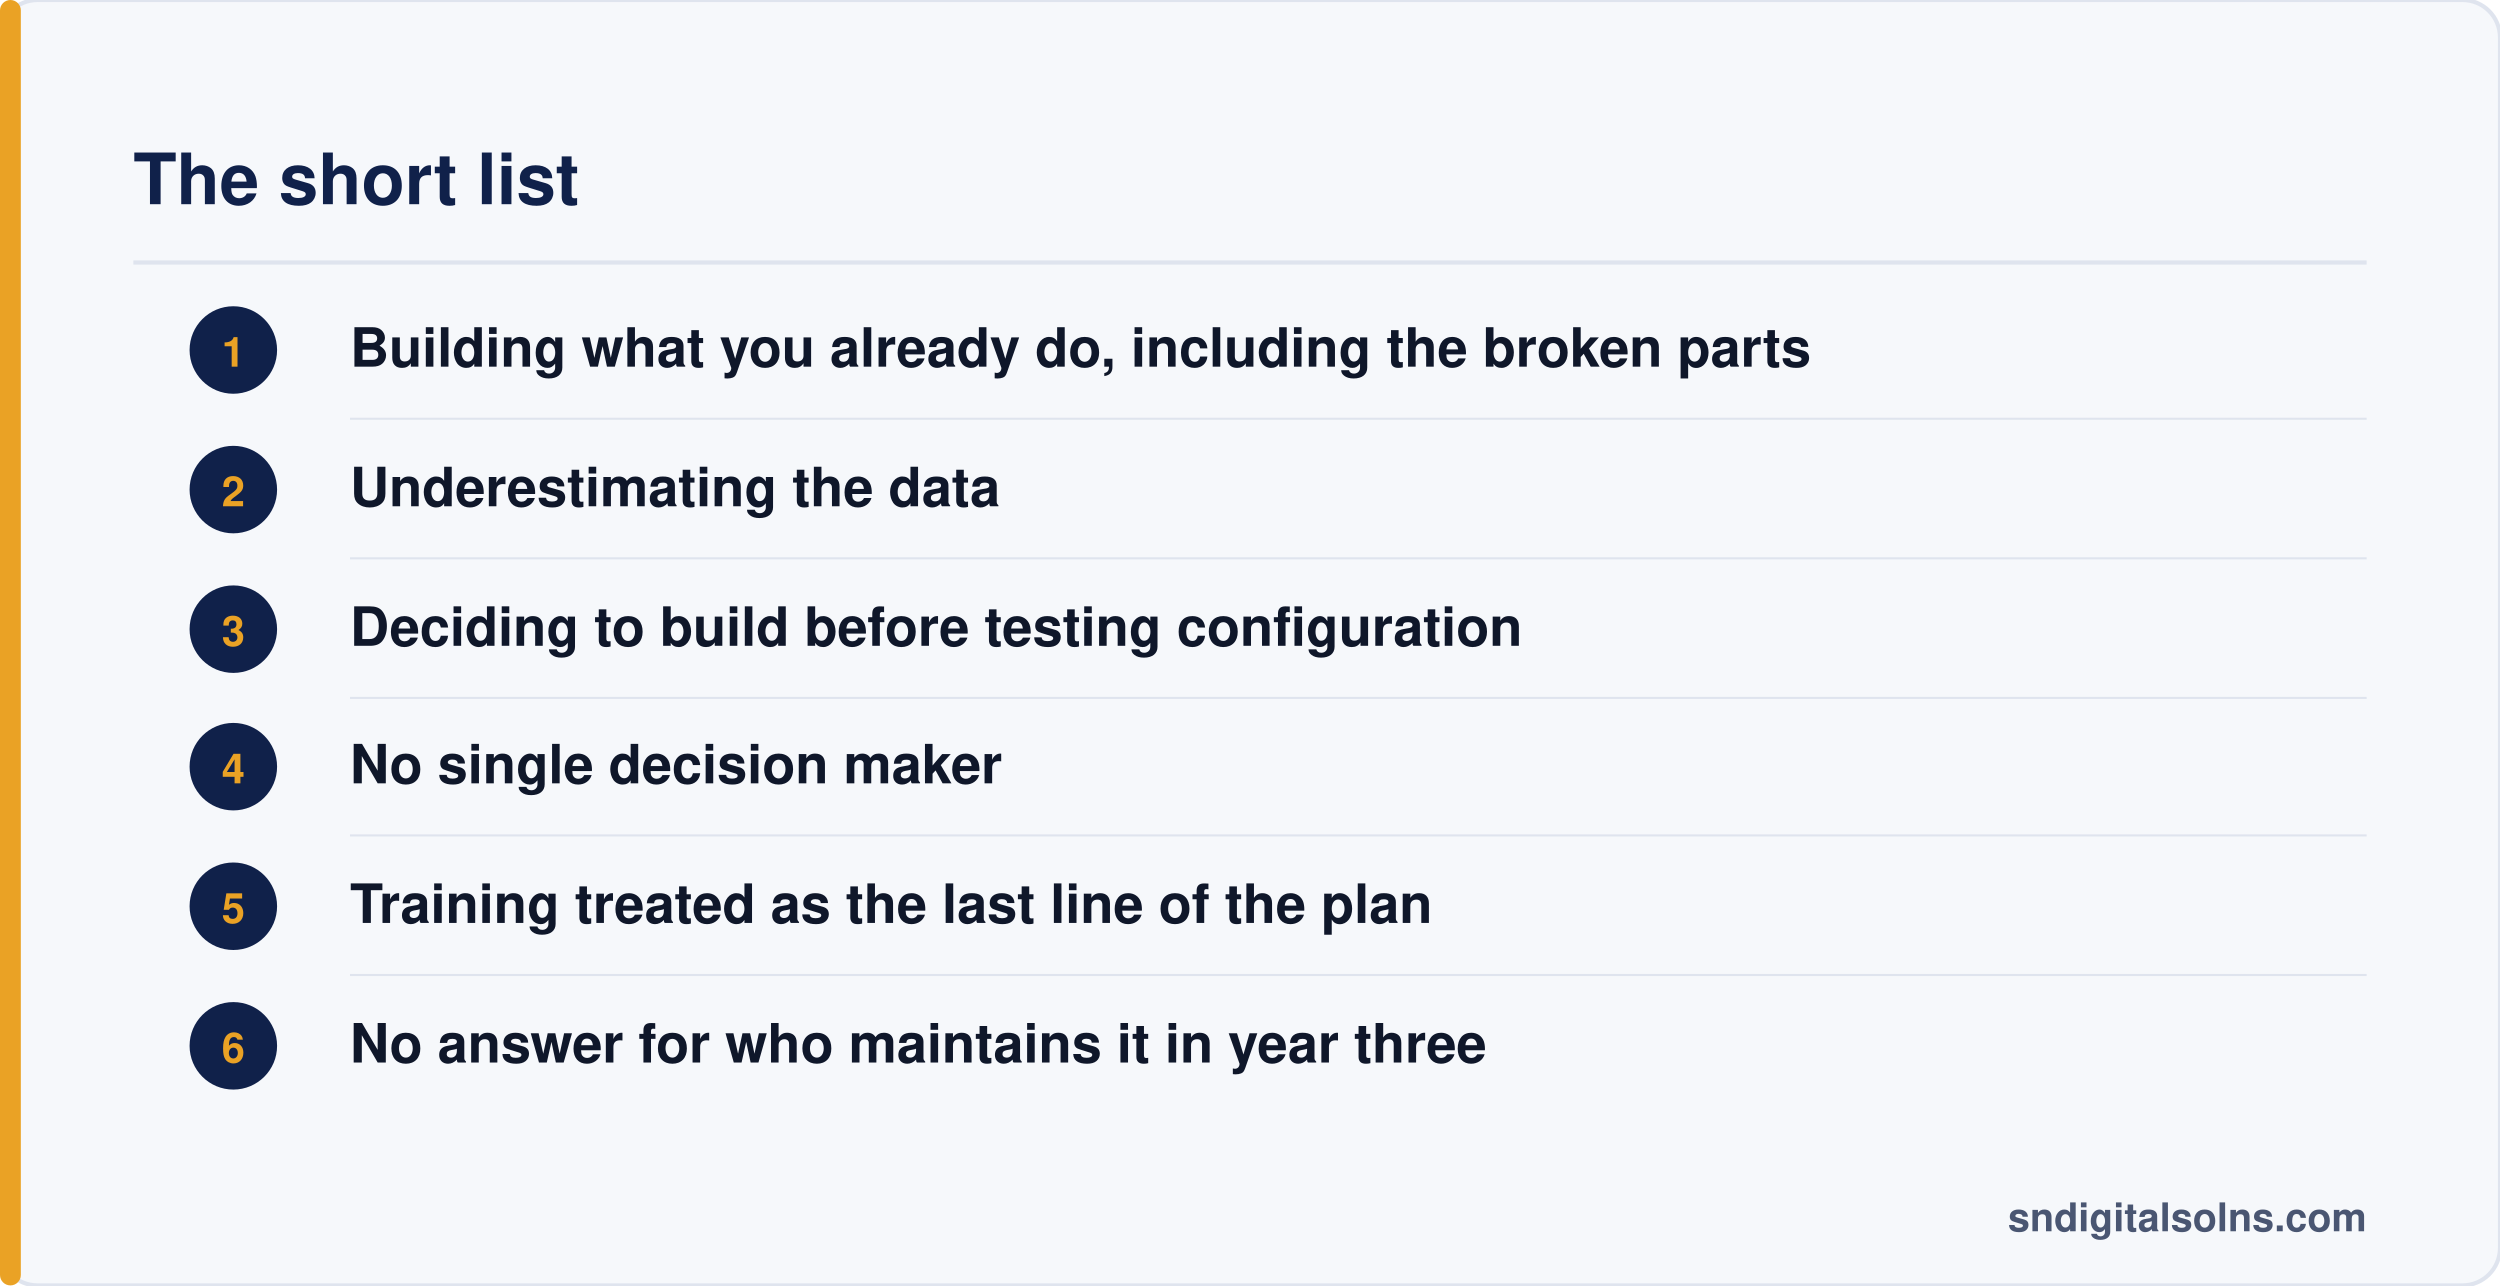
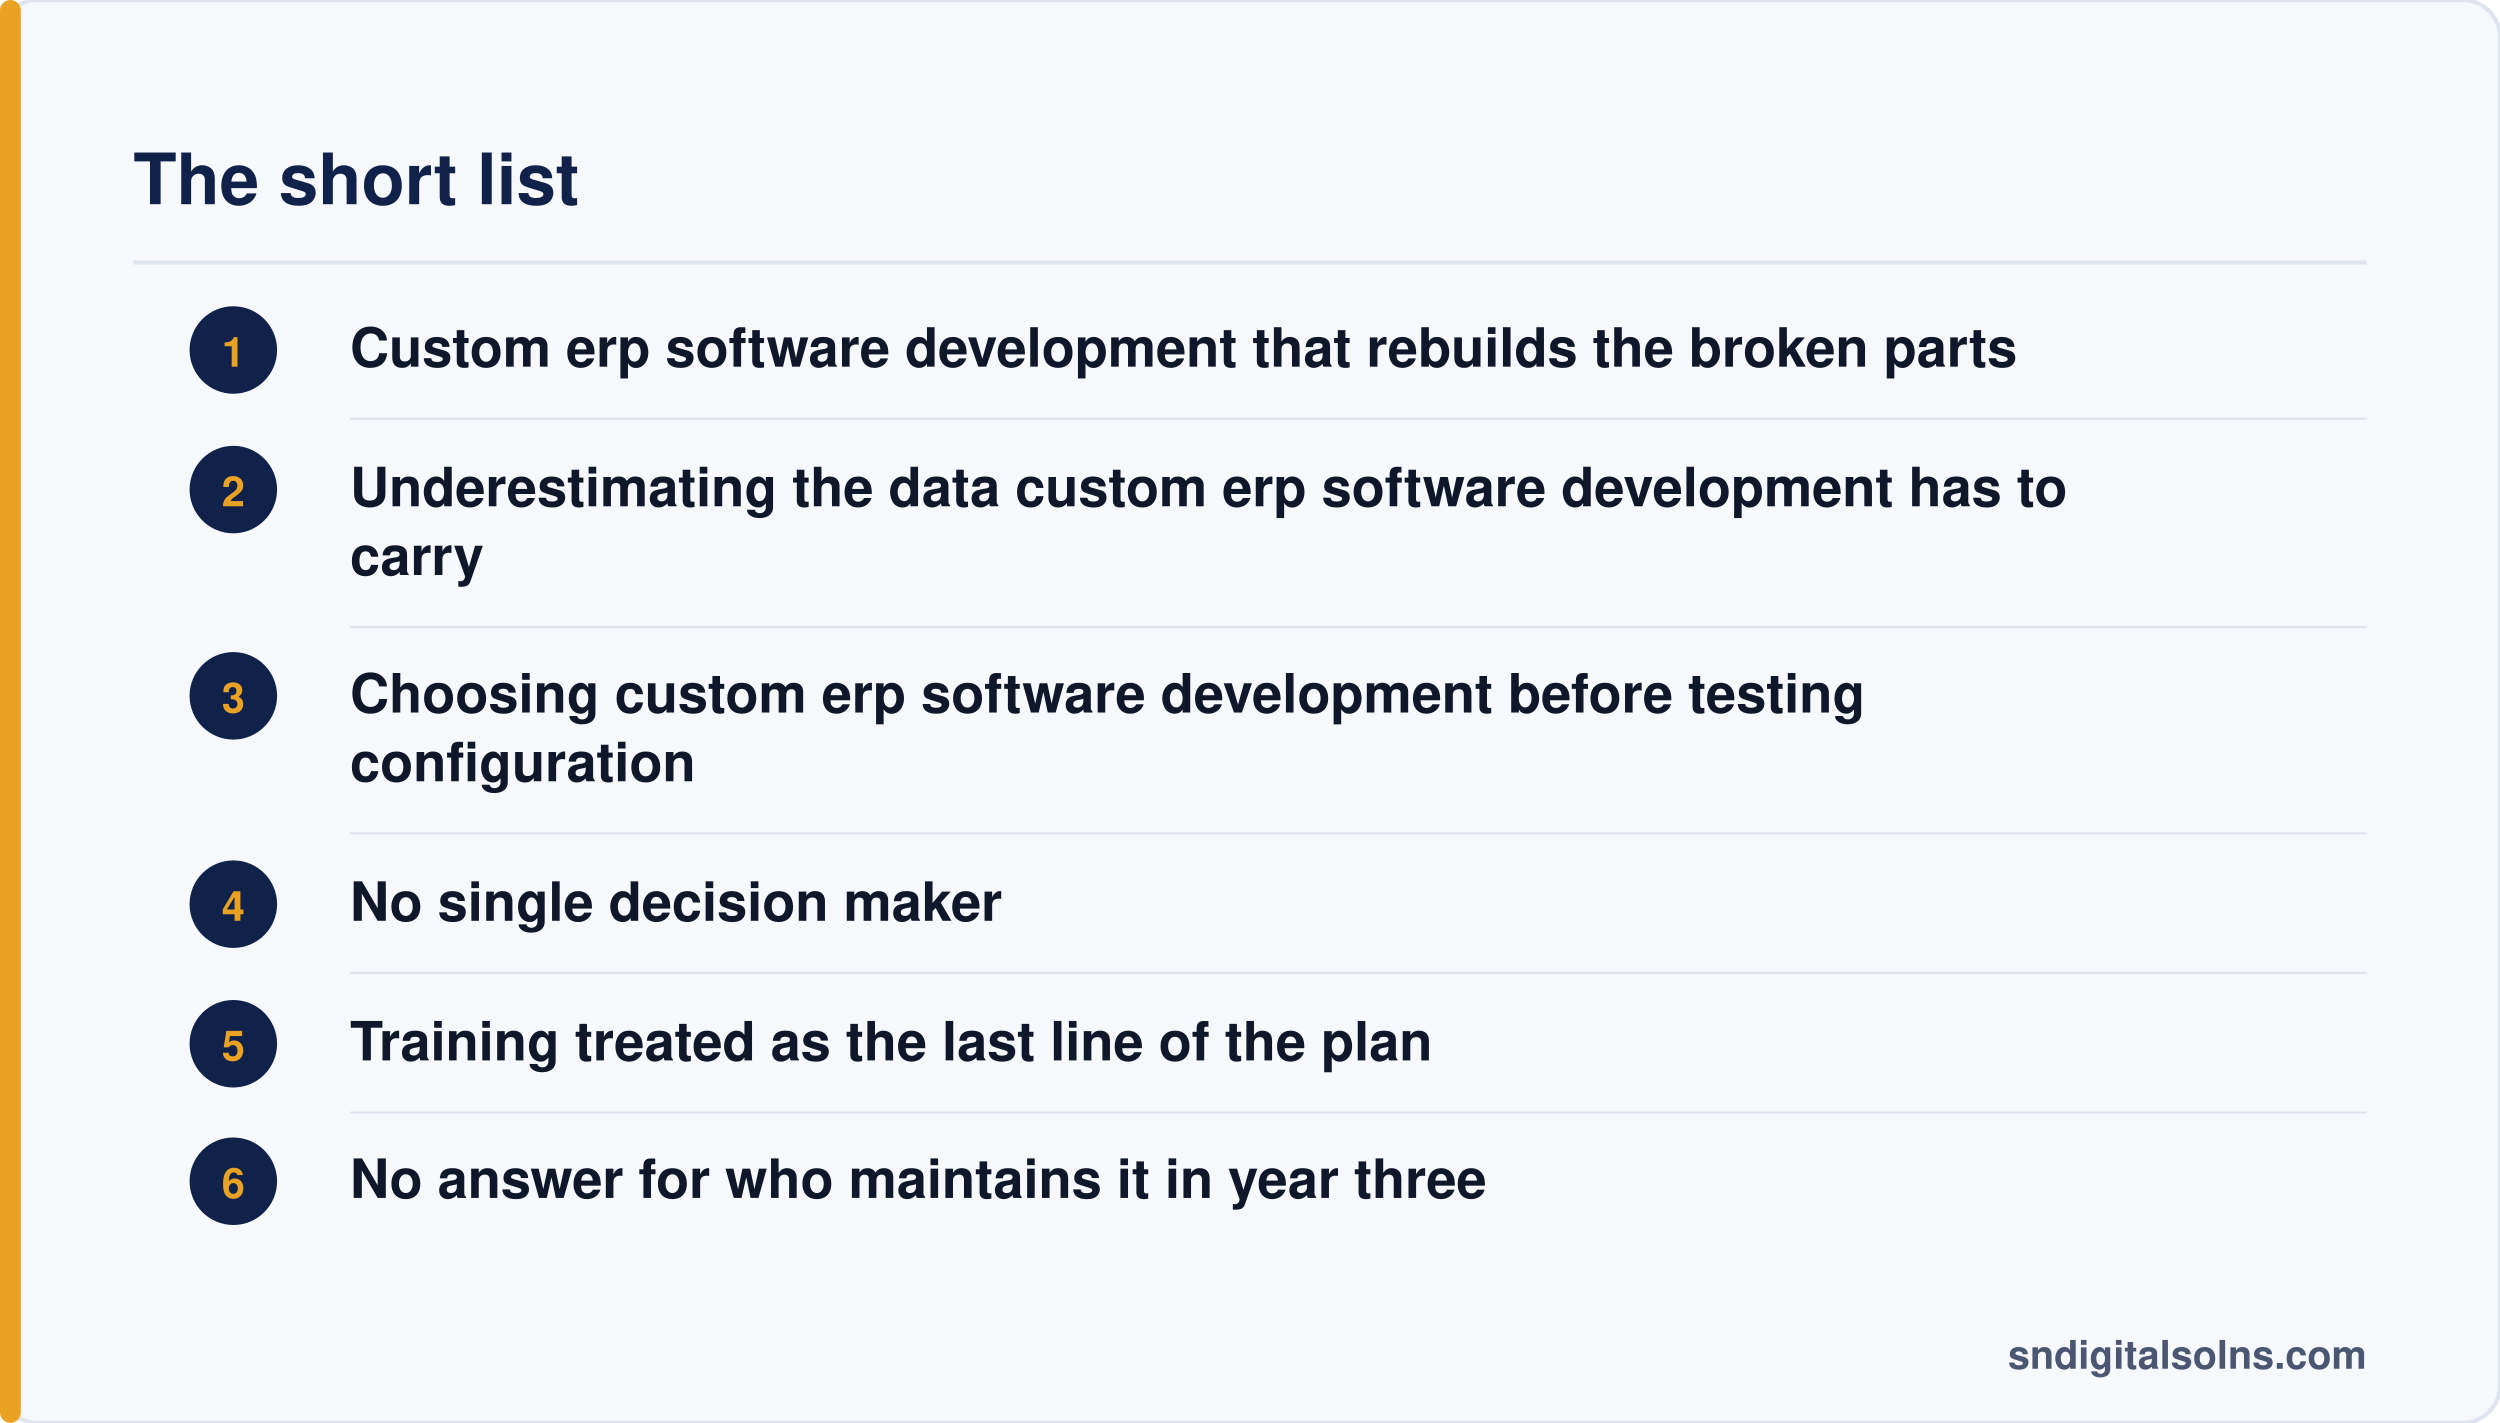
- <svg xmlns="http://www.w3.org/2000/svg" width="1200" height="617" viewBox="0 0 1200 617" role="img">
-   <rect width="1200" height="617" rx="18" fill="#f6f8fb" stroke="#dfe4ee" stroke-width="2" />
-   <rect x="0" y="0" width="10" height="617" rx="5" fill="#eaa225" />
+ <svg xmlns="http://www.w3.org/2000/svg" width="1200" height="683" viewBox="0 0 1200 683" role="img">
+   <rect width="1200" height="683" rx="18" fill="#f6f8fb" stroke="#dfe4ee" stroke-width="2" />
+   <rect x="0" y="0" width="10" height="683" rx="5" fill="#eaa225" />
  <text x="64" y="98" fill="#10214a" font-family="Helvetica Neue,Helvetica,Arial,sans-serif" font-size="34" font-weight="800">The short list</text>
  <line x1="64" y1="126" x2="1136" y2="126" stroke="#dfe4ee" stroke-width="2" />
  <circle cx="112" cy="168" r="21" fill="#10214a" />
  <text x="112" y="176" fill="#eaa225" text-anchor="middle" font-family="Helvetica Neue,Helvetica,Arial,sans-serif" font-size="20" font-weight="800">1</text>
-   <text x="168" y="176" fill="#0f172a" font-family="Helvetica Neue,Helvetica,Arial,sans-serif" font-size="26" font-weight="600">Building what you already do, including the broken parts</text>
+   <text x="168" y="176" fill="#0f172a" font-family="Helvetica Neue,Helvetica,Arial,sans-serif" font-size="26" font-weight="600">Custom erp software development that rebuilds the broken parts</text>
  <line x1="168" y1="201" x2="1136" y2="201" stroke="#dfe4ee" stroke-width="1" />
  <circle cx="112" cy="235" r="21" fill="#10214a" />
  <text x="112" y="243" fill="#eaa225" text-anchor="middle" font-family="Helvetica Neue,Helvetica,Arial,sans-serif" font-size="20" font-weight="800">2</text>
-   <text x="168" y="243" fill="#0f172a" font-family="Helvetica Neue,Helvetica,Arial,sans-serif" font-size="26" font-weight="600">Underestimating the data</text>
-   <line x1="168" y1="268" x2="1136" y2="268" stroke="#dfe4ee" stroke-width="1" />
-   <circle cx="112" cy="302" r="21" fill="#10214a" />
-   <text x="112" y="310" fill="#eaa225" text-anchor="middle" font-family="Helvetica Neue,Helvetica,Arial,sans-serif" font-size="20" font-weight="800">3</text>
-   <text x="168" y="310" fill="#0f172a" font-family="Helvetica Neue,Helvetica,Arial,sans-serif" font-size="26" font-weight="600">Deciding to build before testing configuration</text>
-   <line x1="168" y1="335" x2="1136" y2="335" stroke="#dfe4ee" stroke-width="1" />
-   <circle cx="112" cy="368" r="21" fill="#10214a" />
-   <text x="112" y="376" fill="#eaa225" text-anchor="middle" font-family="Helvetica Neue,Helvetica,Arial,sans-serif" font-size="20" font-weight="800">4</text>
-   <text x="168" y="376" fill="#0f172a" font-family="Helvetica Neue,Helvetica,Arial,sans-serif" font-size="26" font-weight="600">No single decision maker</text>
-   <line x1="168" y1="401" x2="1136" y2="401" stroke="#dfe4ee" stroke-width="1" />
-   <circle cx="112" cy="435" r="21" fill="#10214a" />
-   <text x="112" y="443" fill="#eaa225" text-anchor="middle" font-family="Helvetica Neue,Helvetica,Arial,sans-serif" font-size="20" font-weight="800">5</text>
-   <text x="168" y="443" fill="#0f172a" font-family="Helvetica Neue,Helvetica,Arial,sans-serif" font-size="26" font-weight="600">Training treated as the last line of the plan</text>
-   <line x1="168" y1="468" x2="1136" y2="468" stroke="#dfe4ee" stroke-width="1" />
-   <circle cx="112" cy="502" r="21" fill="#10214a" />
-   <text x="112" y="510" fill="#eaa225" text-anchor="middle" font-family="Helvetica Neue,Helvetica,Arial,sans-serif" font-size="20" font-weight="800">6</text>
-   <text x="168" y="510" fill="#0f172a" font-family="Helvetica Neue,Helvetica,Arial,sans-serif" font-size="26" font-weight="600">No answer for who maintains it in year three</text>
-   <text x="1136" y="591" fill="#4a5672" text-anchor="end" font-family="Helvetica Neue,Helvetica,Arial,sans-serif" font-size="19" font-weight="600">sndigitalsolns.com</text>
+   <text x="168" y="243" fill="#0f172a" font-family="Helvetica Neue,Helvetica,Arial,sans-serif" font-size="26" font-weight="600">Underestimating the data custom erp software development has to</text>
+   <text x="168" y="276" fill="#0f172a" font-family="Helvetica Neue,Helvetica,Arial,sans-serif" font-size="26" font-weight="600">carry</text>
+   <line x1="168" y1="301" x2="1136" y2="301" stroke="#dfe4ee" stroke-width="1" />
+   <circle cx="112" cy="334" r="21" fill="#10214a" />
+   <text x="112" y="342" fill="#eaa225" text-anchor="middle" font-family="Helvetica Neue,Helvetica,Arial,sans-serif" font-size="20" font-weight="800">3</text>
+   <text x="168" y="342" fill="#0f172a" font-family="Helvetica Neue,Helvetica,Arial,sans-serif" font-size="26" font-weight="600">Choosing custom erp software development before testing</text>
+   <text x="168" y="375" fill="#0f172a" font-family="Helvetica Neue,Helvetica,Arial,sans-serif" font-size="26" font-weight="600">configuration</text>
+   <line x1="168" y1="400" x2="1136" y2="400" stroke="#dfe4ee" stroke-width="1" />
+   <circle cx="112" cy="434" r="21" fill="#10214a" />
+   <text x="112" y="442" fill="#eaa225" text-anchor="middle" font-family="Helvetica Neue,Helvetica,Arial,sans-serif" font-size="20" font-weight="800">4</text>
+   <text x="168" y="442" fill="#0f172a" font-family="Helvetica Neue,Helvetica,Arial,sans-serif" font-size="26" font-weight="600">No single decision maker</text>
+   <line x1="168" y1="467" x2="1136" y2="467" stroke="#dfe4ee" stroke-width="1" />
+   <circle cx="112" cy="501" r="21" fill="#10214a" />
+   <text x="112" y="509" fill="#eaa225" text-anchor="middle" font-family="Helvetica Neue,Helvetica,Arial,sans-serif" font-size="20" font-weight="800">5</text>
+   <text x="168" y="509" fill="#0f172a" font-family="Helvetica Neue,Helvetica,Arial,sans-serif" font-size="26" font-weight="600">Training treated as the last line of the plan</text>
+   <line x1="168" y1="534" x2="1136" y2="534" stroke="#dfe4ee" stroke-width="1" />
+   <circle cx="112" cy="567" r="21" fill="#10214a" />
+   <text x="112" y="575" fill="#eaa225" text-anchor="middle" font-family="Helvetica Neue,Helvetica,Arial,sans-serif" font-size="20" font-weight="800">6</text>
+   <text x="168" y="575" fill="#0f172a" font-family="Helvetica Neue,Helvetica,Arial,sans-serif" font-size="26" font-weight="600">No answer for who maintains it in year three</text>
+   <text x="1136" y="657" fill="#4a5672" text-anchor="end" font-family="Helvetica Neue,Helvetica,Arial,sans-serif" font-size="19" font-weight="600">sndigitalsolns.com</text>
</svg>
